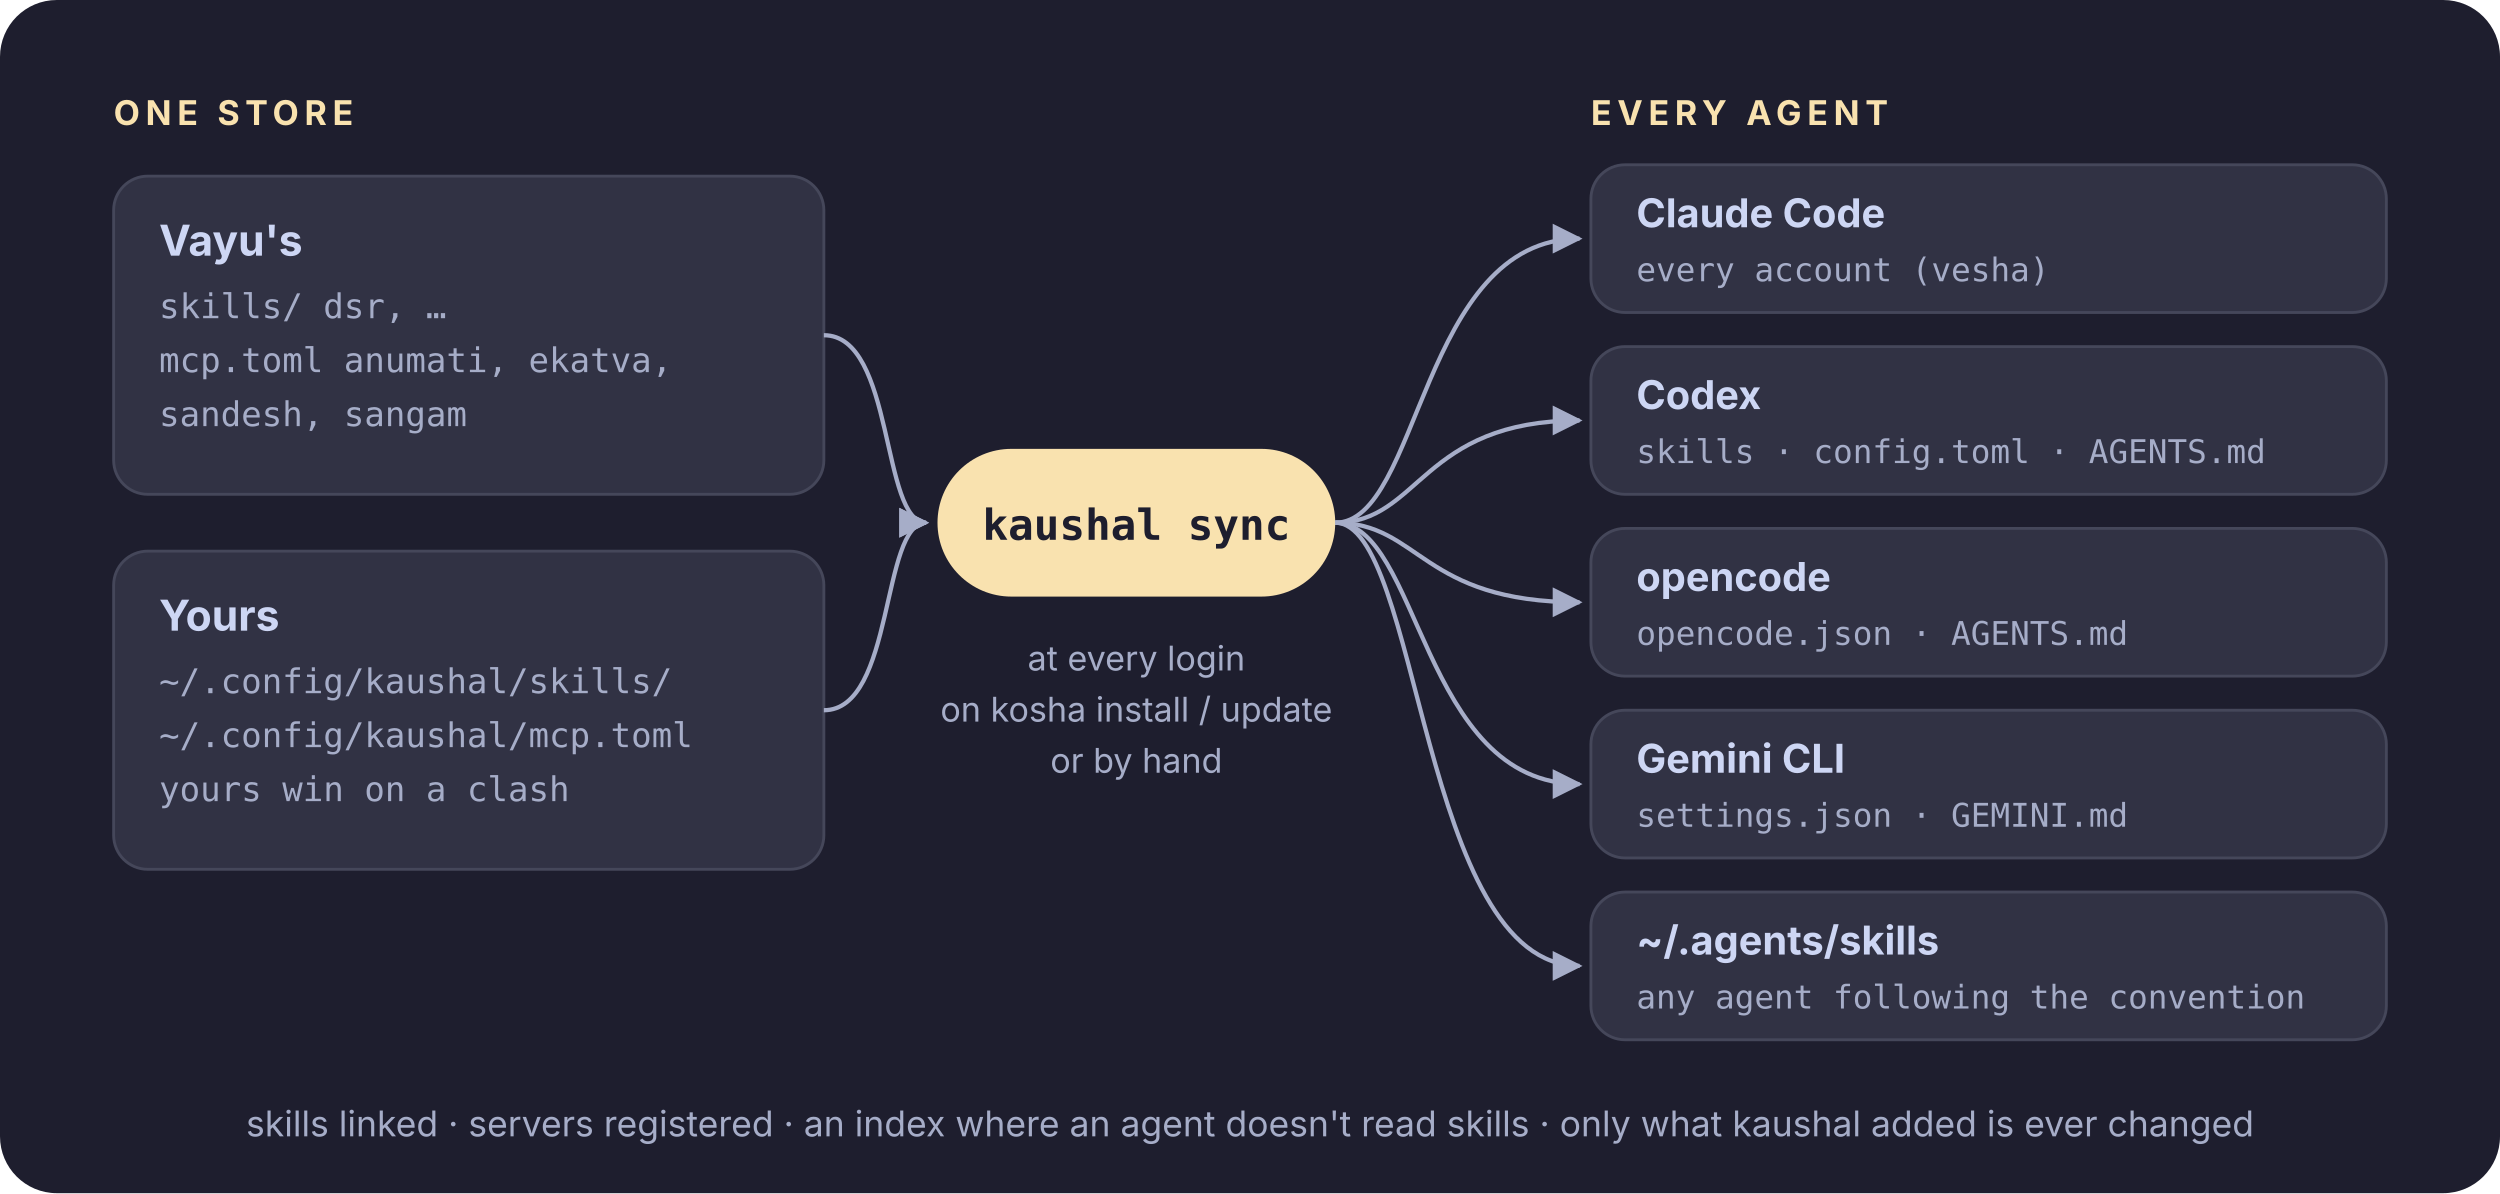
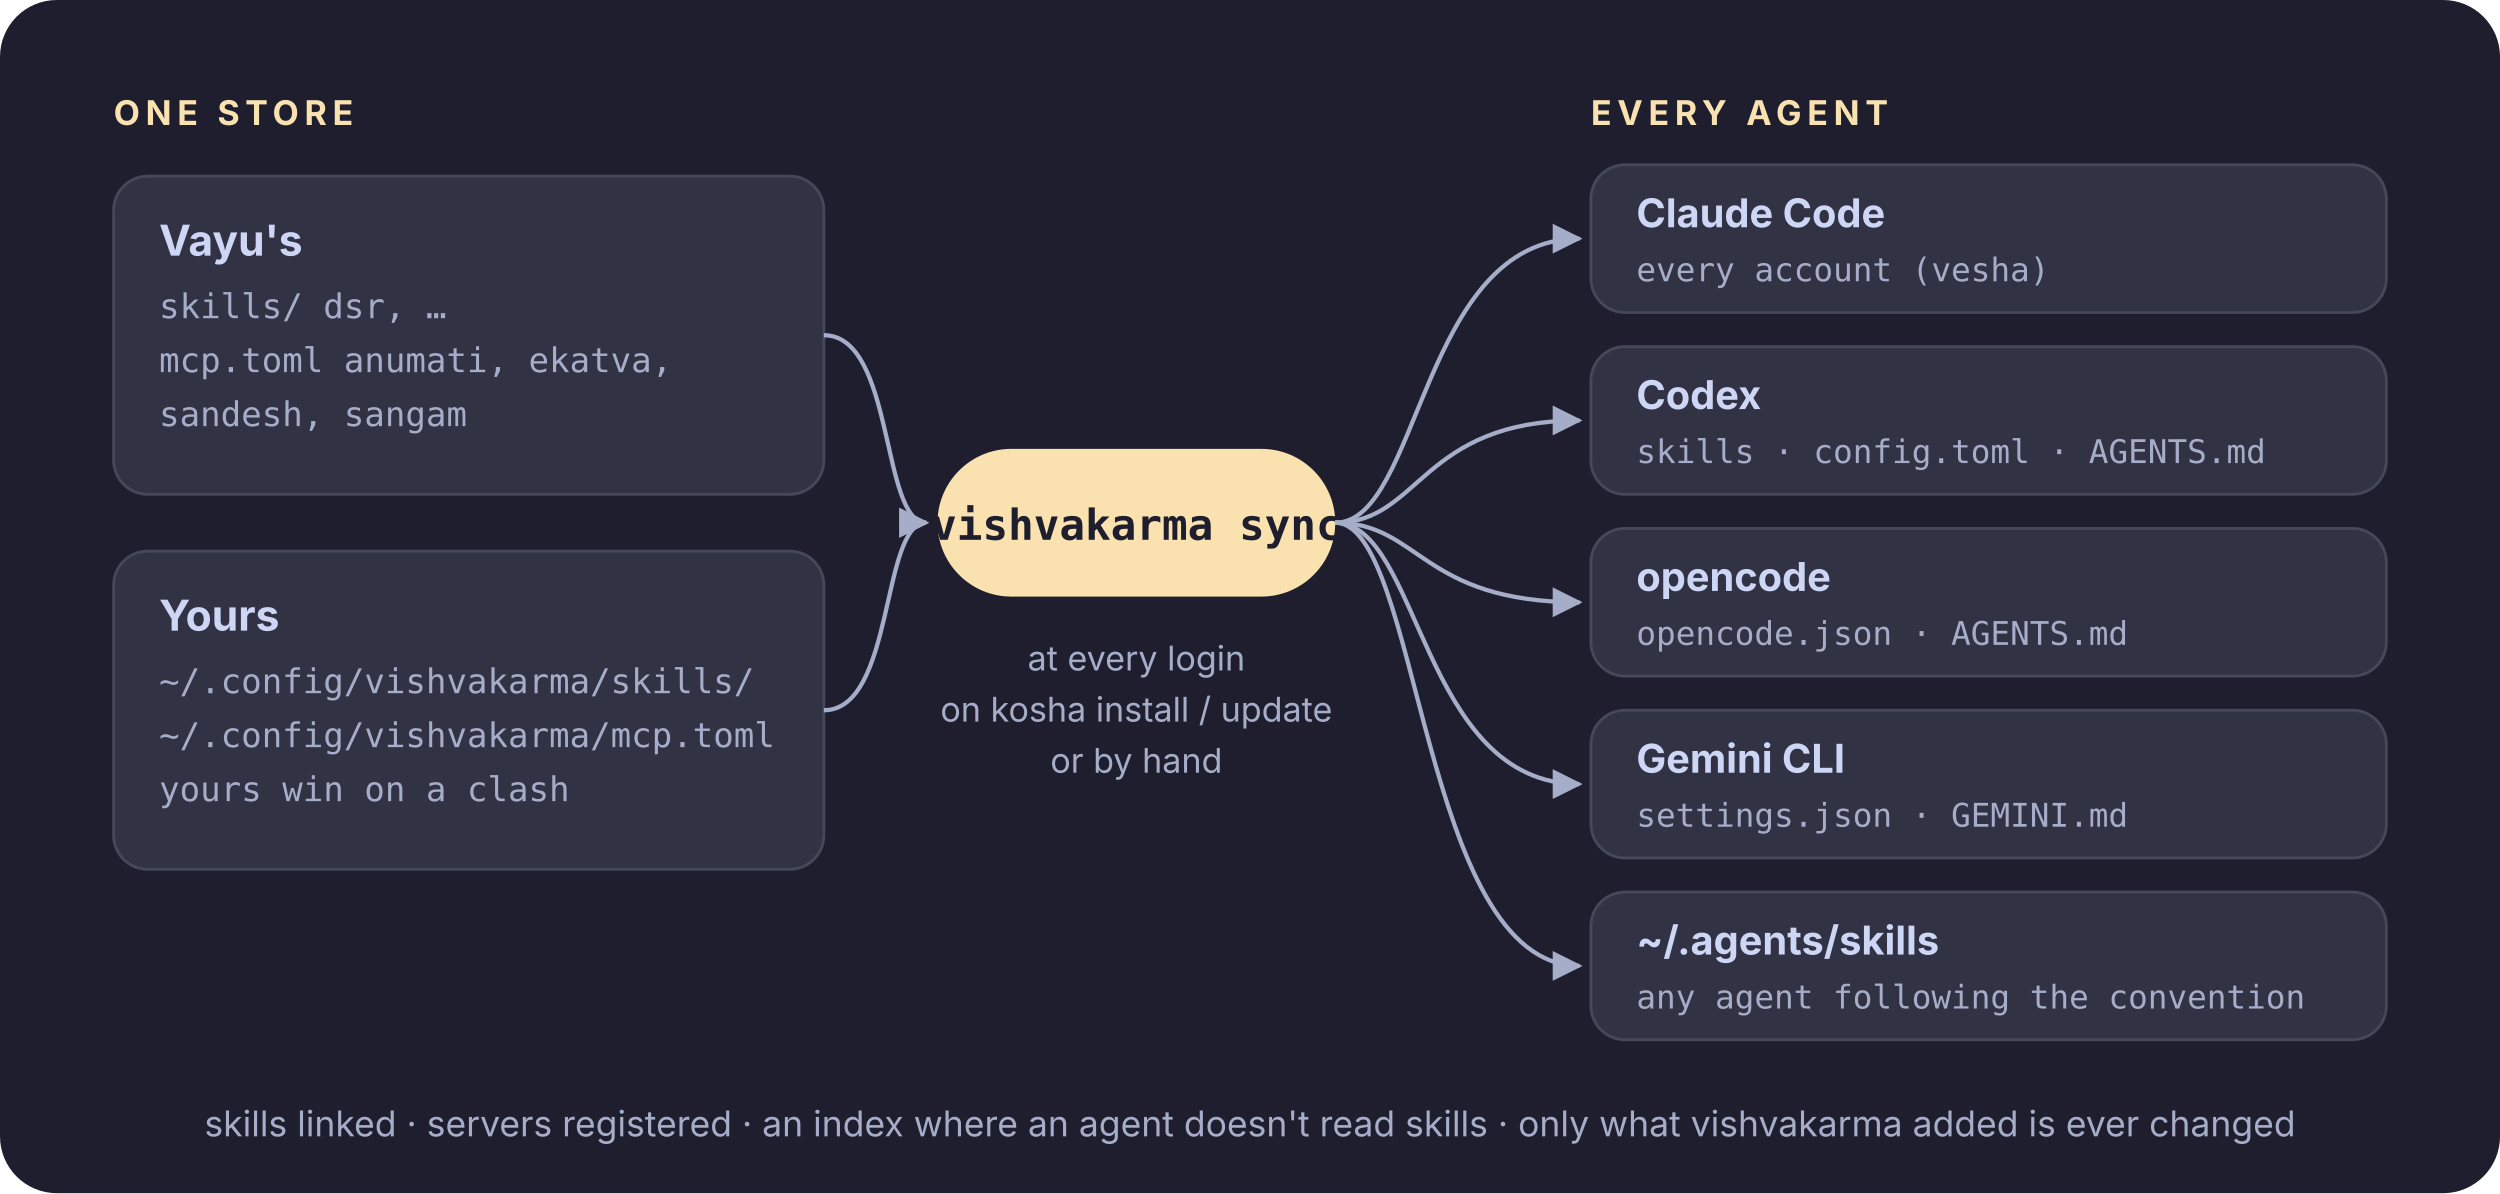
- <svg xmlns="http://www.w3.org/2000/svg" width="880" height="420" viewBox="0 0 880 420" role="img" aria-label="kaushal sync gives skills and MCP servers from one store to every agent">
+ <svg xmlns="http://www.w3.org/2000/svg" width="880" height="420" viewBox="0 0 880 420" role="img" aria-label="vishvakarma sync gives skills and MCP servers from one store to every agent">
  <defs>
    <marker id="a" viewBox="0 0 10 10" refX="9" refY="5" markerWidth="7" markerHeight="7" orient="auto">
      <path d="M0 0L10 5L0 10z" fill="#a6adc8" />
    </marker>
  </defs>
  <rect width="880" height="420" rx="20" fill="#1e1e2e" />
  <text x="40" y="44" font-family="Inter, 'Segoe UI', Helvetica, Arial, sans-serif" font-size="12" font-weight="700" letter-spacing="2" fill="#f9e2af">ONE STORE</text>
  <rect x="40" y="62" width="250" height="112" rx="12" fill="#313244" stroke="#45475a" stroke-width="1" />
  <text x="56" y="90" font-family="Inter, 'Segoe UI', Helvetica, Arial, sans-serif" font-size="15" font-weight="700" fill="#cdd6f4">Vayu's</text>
  <text x="56" y="112" font-family="'JetBrains Mono', ui-monospace, monospace" font-size="12" fill="#a6adc8">skills/  dsr, …</text>
  <text x="56" y="131" font-family="'JetBrains Mono', ui-monospace, monospace" font-size="12" fill="#a6adc8">mcp.toml  anumati, ekatva,</text>
  <text x="56" y="150" font-family="'JetBrains Mono', ui-monospace, monospace" font-size="12" fill="#a6adc8">          sandesh, sangam</text>
  <rect x="40" y="194" width="250" height="112" rx="12" fill="#313244" stroke="#45475a" stroke-width="1" />
  <text x="56" y="222" font-family="Inter, 'Segoe UI', Helvetica, Arial, sans-serif" font-size="15" font-weight="700" fill="#cdd6f4">Yours</text>
-   <text x="56" y="244" font-family="'JetBrains Mono', ui-monospace, monospace" font-size="12" fill="#a6adc8">~/.config/kaushal/skills/</text>
-   <text x="56" y="263" font-family="'JetBrains Mono', ui-monospace, monospace" font-size="12" fill="#a6adc8">~/.config/kaushal/mcp.toml</text>
+   <text x="56" y="244" font-family="'JetBrains Mono', ui-monospace, monospace" font-size="12" fill="#a6adc8">~/.config/vishvakarma/skills/</text>
+   <text x="56" y="263" font-family="'JetBrains Mono', ui-monospace, monospace" font-size="12" fill="#a6adc8">~/.config/vishvakarma/mcp.toml</text>
  <text x="56" y="282" font-family="'JetBrains Mono', ui-monospace, monospace" font-size="12" fill="#a6adc8">yours win on a clash</text>
  <rect x="330" y="158" width="140" height="52" rx="26" fill="#f9e2af" />
-   <text x="400" y="190" text-anchor="middle" font-family="'JetBrains Mono', ui-monospace, monospace" font-size="15" font-weight="700" fill="#1e1e2e">kaushal sync</text>
+   <text x="400" y="190" text-anchor="middle" font-family="'JetBrains Mono', ui-monospace, monospace" font-size="15" font-weight="700" fill="#1e1e2e">vishvakarma sync</text>
  <text x="400" y="236" text-anchor="middle" font-family="Inter, 'Segoe UI', Helvetica, Arial, sans-serif" font-size="12" fill="#a6adc8">at every login</text>
  <text x="400" y="254" text-anchor="middle" font-family="Inter, 'Segoe UI', Helvetica, Arial, sans-serif" font-size="12" fill="#a6adc8">on kosha install / update</text>
  <text x="400" y="272" text-anchor="middle" font-family="Inter, 'Segoe UI', Helvetica, Arial, sans-serif" font-size="12" fill="#a6adc8">or by hand</text>
  <path d="M290 118 C 315 118, 310 184, 326 184" fill="none" stroke="#a6adc8" stroke-width="1.5" marker-end="url(#a)" />
  <path d="M290 250 C 315 250, 310 184, 326 184" fill="none" stroke="#a6adc8" stroke-width="1.5" marker-end="url(#a)" />
  <text x="560" y="44" font-family="Inter, 'Segoe UI', Helvetica, Arial, sans-serif" font-size="12" font-weight="700" letter-spacing="2" fill="#f9e2af">EVERY AGENT</text>
  <rect x="560" y="58" width="280" height="52" rx="12" fill="#313244" stroke="#45475a" />
  <text x="576" y="80" font-family="Inter, 'Segoe UI', Helvetica, Arial, sans-serif" font-size="14" font-weight="700" fill="#cdd6f4">Claude Code</text>
  <text x="576" y="99" font-family="'JetBrains Mono', ui-monospace, monospace" font-size="11.5" fill="#a6adc8">every account (vesha)</text>
  <path d="M470 184 C 500 184, 500 84, 556 84" fill="none" stroke="#a6adc8" stroke-width="1.5" marker-end="url(#a)" />
  <rect x="560" y="122" width="280" height="52" rx="12" fill="#313244" stroke="#45475a" />
  <text x="576" y="144" font-family="Inter, 'Segoe UI', Helvetica, Arial, sans-serif" font-size="14" font-weight="700" fill="#cdd6f4">Codex</text>
  <text x="576" y="163" font-family="'JetBrains Mono', ui-monospace, monospace" font-size="11.5" fill="#a6adc8">skills · config.toml · AGENTS.md</text>
  <path d="M470 184 C 500 184, 500 148, 556 148" fill="none" stroke="#a6adc8" stroke-width="1.5" marker-end="url(#a)" />
  <rect x="560" y="186" width="280" height="52" rx="12" fill="#313244" stroke="#45475a" />
  <text x="576" y="208" font-family="Inter, 'Segoe UI', Helvetica, Arial, sans-serif" font-size="14" font-weight="700" fill="#cdd6f4">opencode</text>
  <text x="576" y="227" font-family="'JetBrains Mono', ui-monospace, monospace" font-size="11.5" fill="#a6adc8">opencode.json · AGENTS.md</text>
  <path d="M470 184 C 500 184, 500 212, 556 212" fill="none" stroke="#a6adc8" stroke-width="1.5" marker-end="url(#a)" />
  <rect x="560" y="250" width="280" height="52" rx="12" fill="#313244" stroke="#45475a" />
  <text x="576" y="272" font-family="Inter, 'Segoe UI', Helvetica, Arial, sans-serif" font-size="14" font-weight="700" fill="#cdd6f4">Gemini CLI</text>
  <text x="576" y="291" font-family="'JetBrains Mono', ui-monospace, monospace" font-size="11.5" fill="#a6adc8">settings.json · GEMINI.md</text>
  <path d="M470 184 C 500 184, 500 276, 556 276" fill="none" stroke="#a6adc8" stroke-width="1.5" marker-end="url(#a)" />
  <rect x="560" y="314" width="280" height="52" rx="12" fill="#313244" stroke="#45475a" />
  <text x="576" y="336" font-family="Inter, 'Segoe UI', Helvetica, Arial, sans-serif" font-size="14" font-weight="700" fill="#cdd6f4">~/.agents/skills</text>
  <text x="576" y="355" font-family="'JetBrains Mono', ui-monospace, monospace" font-size="11.5" fill="#a6adc8">any agent following the convention</text>
  <path d="M470 184 C 500 184, 500 340, 556 340" fill="none" stroke="#a6adc8" stroke-width="1.5" marker-end="url(#a)" />
-   <text x="440" y="400" text-anchor="middle" font-family="Inter, 'Segoe UI', Helvetica, Arial, sans-serif" font-size="12.5" fill="#a6adc8">skills linked · servers registered · an index where an agent doesn't read skills · only what kaushal added is ever changed</text>
+   <text x="440" y="400" text-anchor="middle" font-family="Inter, 'Segoe UI', Helvetica, Arial, sans-serif" font-size="12.5" fill="#a6adc8">skills linked · servers registered · an index where an agent doesn't read skills · only what vishvakarma added is ever changed</text>
</svg>
